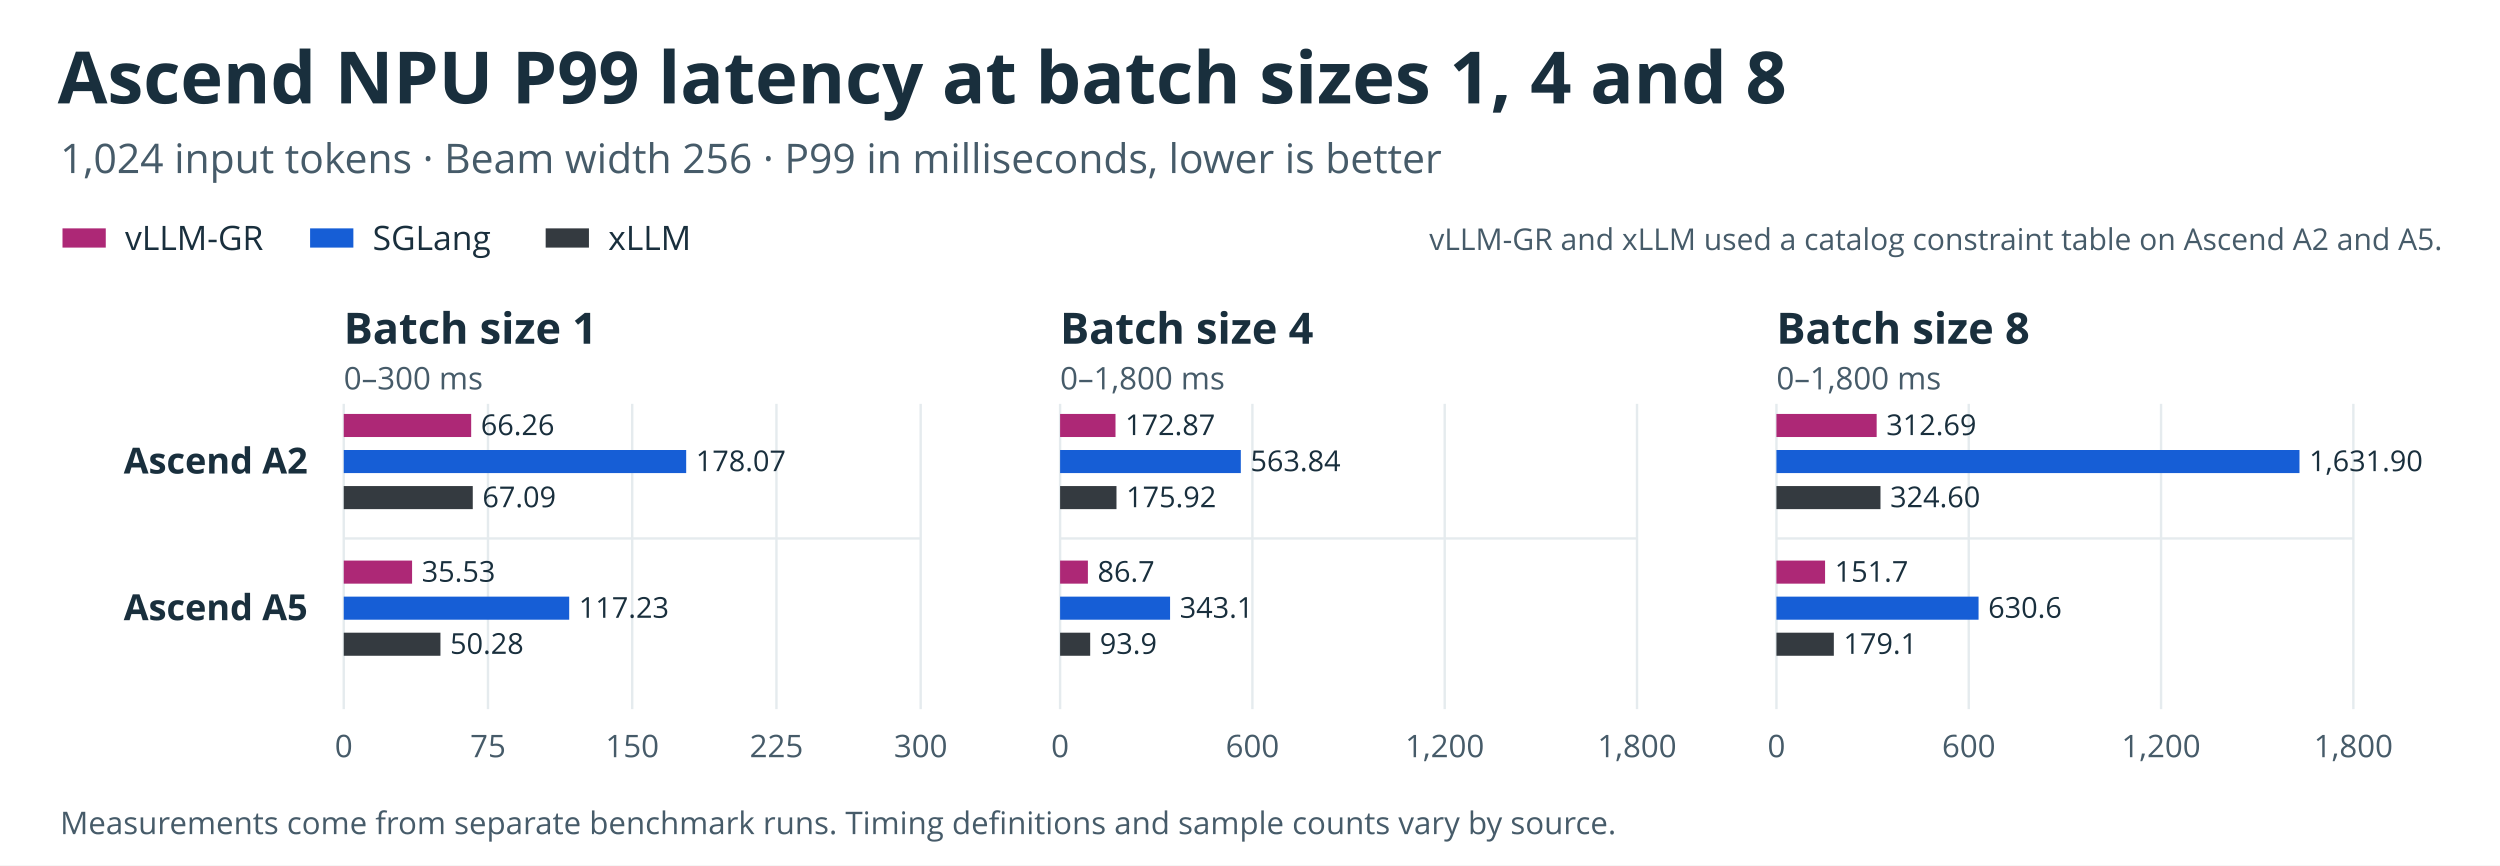
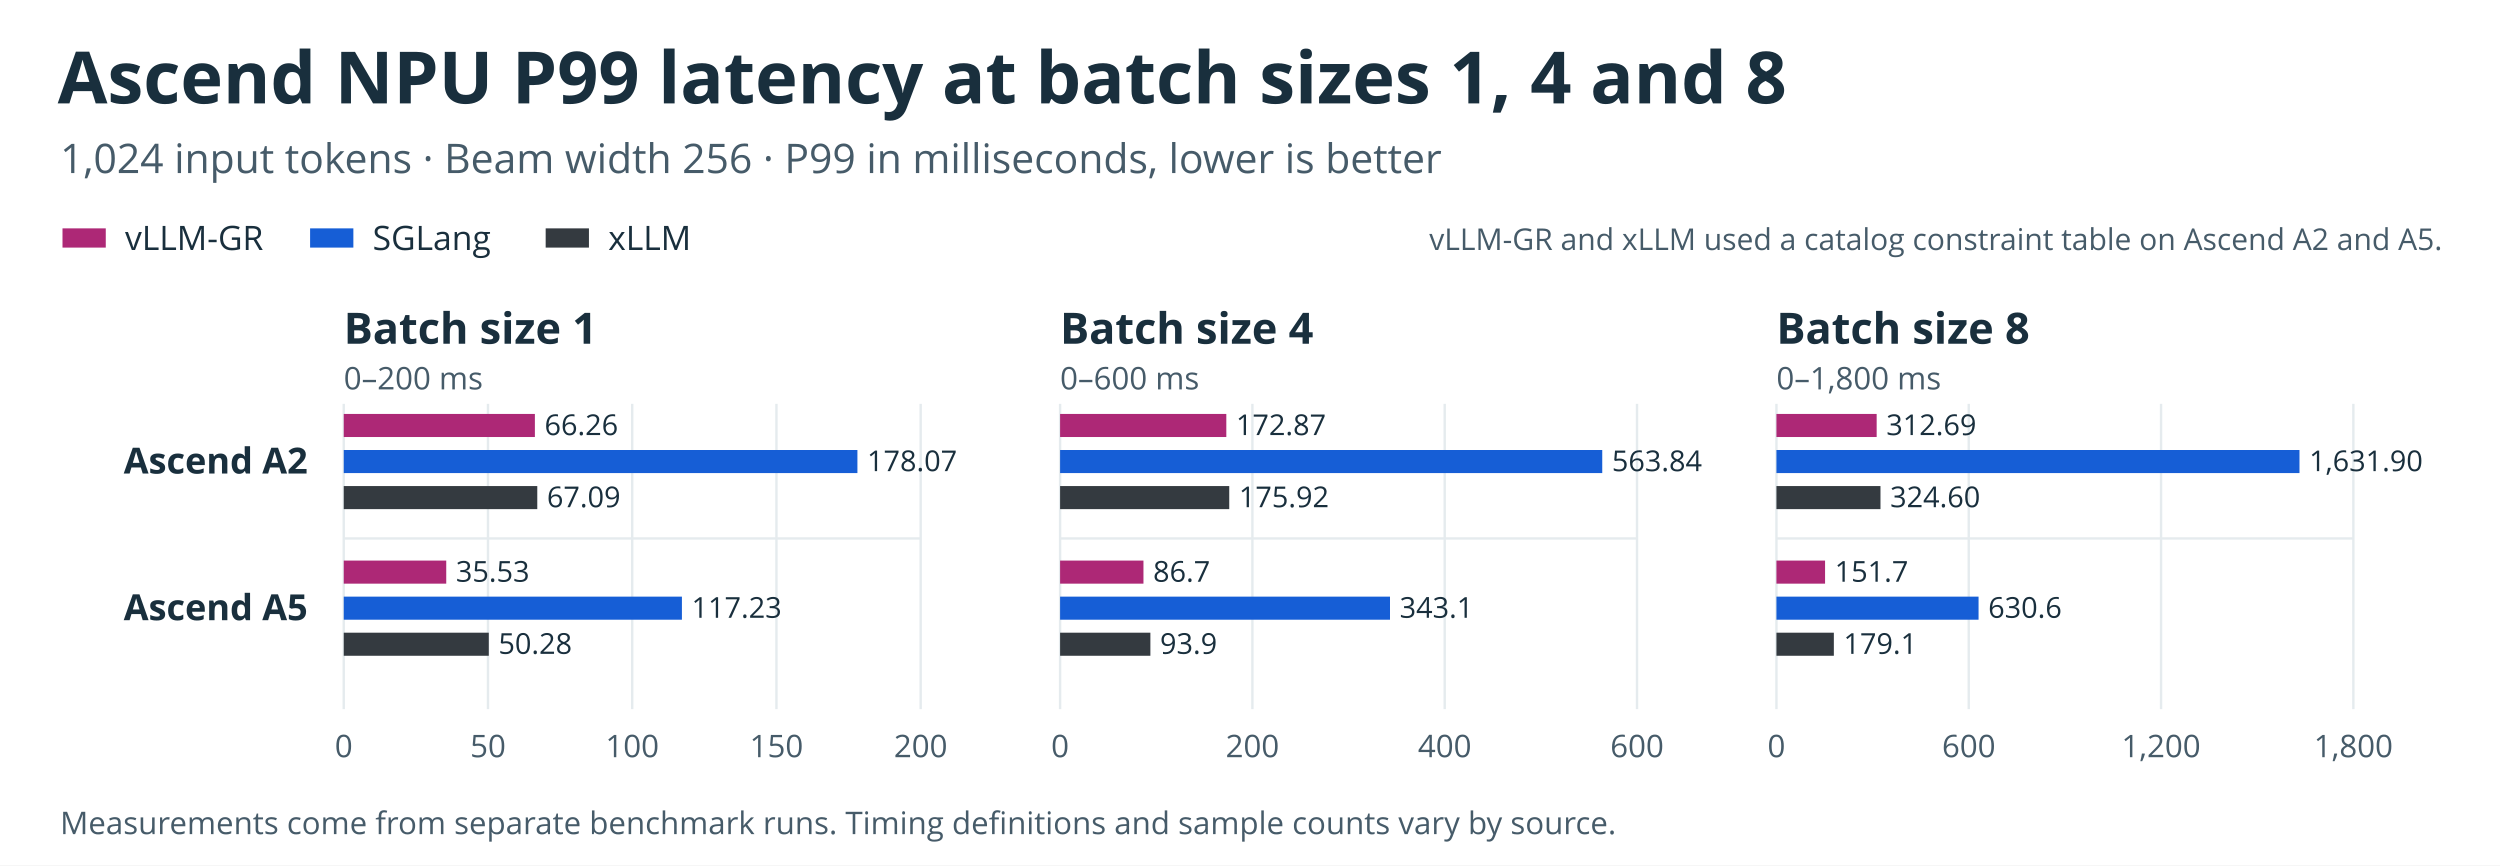
<svg xmlns="http://www.w3.org/2000/svg" width="1040" height="360" viewBox="0 0 1040 360" font-family="Open Sans, Arial, Helvetica, sans-serif" role="img" aria-labelledby="t d">
  <rect x="0" y="0" width="1040" height="360" fill="white" />
  <text x="24" y="43" font-size="30" fill="#192F3D" font-weight="700">Ascend NPU P99 latency at batch sizes 1, 4 and 8</text>
  <text x="25" y="72" font-size="17" fill="#465B69">1,024 input tokens   ·   Beam width 256   ·   P99 in milliseconds, lower is better</text>
  <rect x="26" y="95" width="18" height="8" fill="#AD2876" />
  <text x="52" y="104" font-size="14" fill="#192F3D">vLLM-GR</text>
  <rect x="129" y="95" width="18" height="8" fill="#165ED6" />
  <text x="155" y="104" font-size="14" fill="#192F3D">SGLang</text>
  <rect x="227" y="95" width="18" height="8" fill="#343A40" />
  <text x="253" y="104" font-size="14" fill="#192F3D">xLLM</text>
  <text x="1016" y="104" font-size="12.5" fill="#465B69" text-anchor="end">vLLM-GR and xLLM used a catalog constraint table on Ascend A2 and A5.</text>
  <text x="143" y="143" font-size="18" fill="#192F3D" font-weight="700">Batch size 1</text>
-   <text x="143" y="162" font-size="13" fill="#465B69">0–300 ms</text>
+   <text x="143" y="162" font-size="13" fill="#465B69">0–200 ms</text>
  <path d="M143 168V295" stroke="#E5EBEE" stroke-width="1" fill="none" />
  <text x="143" y="315" font-size="13" fill="#465B69" text-anchor="middle">0</text>
  <path d="M203 168V295" stroke="#E5EBEE" stroke-width="1" fill="none" />
-   <text x="203" y="315" font-size="13" fill="#465B69" text-anchor="middle">75</text>
+   <text x="203" y="315" font-size="13" fill="#465B69" text-anchor="middle">50</text>
  <path d="M263 168V295" stroke="#E5EBEE" stroke-width="1" fill="none" />
-   <text x="263" y="315" font-size="13" fill="#465B69" text-anchor="middle">150</text>
+   <text x="263" y="315" font-size="13" fill="#465B69" text-anchor="middle">100</text>
  <path d="M323 168V295" stroke="#E5EBEE" stroke-width="1" fill="none" />
-   <text x="323" y="315" font-size="13" fill="#465B69" text-anchor="middle">225</text>
+   <text x="323" y="315" font-size="13" fill="#465B69" text-anchor="middle">150</text>
  <path d="M383 168V295" stroke="#E5EBEE" stroke-width="1" fill="none" />
-   <text x="383" y="315" font-size="13" fill="#465B69" text-anchor="middle">300</text>
+   <text x="383" y="315" font-size="13" fill="#465B69" text-anchor="middle">200</text>
  <text x="128" y="197" font-size="15" fill="#192F3D" text-anchor="end" font-weight="700">Ascend A2</text>
  <text x="128" y="258" font-size="15" fill="#192F3D" text-anchor="end" font-weight="700">Ascend A5</text>
-   <rect x="143" y="172.2" width="53.009" height="9.6" fill="#AD2876" />
-   <text x="200.01" y="181" font-size="12" fill="#192F3D">66.26</text>
-   <rect x="143" y="187.2" width="142.452" height="9.6" fill="#165ED6" />
-   <text x="289.45" y="196" font-size="12" fill="#192F3D">178.07</text>
-   <rect x="143" y="202.2" width="53.670" height="9.6" fill="#343A40" />
-   <text x="200.67" y="211" font-size="12" fill="#192F3D">67.09</text>
-   <rect x="143" y="233.2" width="28.425" height="9.6" fill="#AD2876" />
-   <text x="175.42" y="242" font-size="12" fill="#192F3D">35.53</text>
-   <rect x="143" y="248.2" width="93.787" height="9.6" fill="#165ED6" />
-   <text x="240.79" y="257" font-size="12" fill="#192F3D">117.23</text>
-   <rect x="143" y="263.2" width="40.225" height="9.6" fill="#343A40" />
-   <text x="187.23" y="272" font-size="12" fill="#192F3D">50.28</text>
+   <rect x="143" y="172.2" width="79.512" height="9.6" fill="#AD2876" />
+   <text x="226.51" y="181" font-size="12" fill="#192F3D">66.26</text>
+   <rect x="143" y="187.2" width="213.684" height="9.6" fill="#165ED6" />
+   <text x="360.68" y="196" font-size="12" fill="#192F3D">178.07</text>
+   <rect x="143" y="202.2" width="80.508" height="9.6" fill="#343A40" />
+   <text x="227.51" y="211" font-size="12" fill="#192F3D">67.09</text>
+   <rect x="143" y="233.2" width="42.636" height="9.6" fill="#AD2876" />
+   <text x="189.64" y="242" font-size="12" fill="#192F3D">35.53</text>
+   <rect x="143" y="248.2" width="140.676" height="9.6" fill="#165ED6" />
+   <text x="287.68" y="257" font-size="12" fill="#192F3D">117.23</text>
+   <rect x="143" y="263.2" width="60.336" height="9.6" fill="#343A40" />
+   <text x="207.34" y="272" font-size="12" fill="#192F3D">50.28</text>
  <path d="M143 224h240" stroke="#E5EBEE" stroke-width="1" fill="none" />
  <text x="441" y="143" font-size="18" fill="#192F3D" font-weight="700">Batch size 4</text>
-   <text x="441" y="162" font-size="13" fill="#465B69">0–1,800 ms</text>
+   <text x="441" y="162" font-size="13" fill="#465B69">0–600 ms</text>
  <path d="M441 168V295" stroke="#E5EBEE" stroke-width="1" fill="none" />
  <text x="441" y="315" font-size="13" fill="#465B69" text-anchor="middle">0</text>
  <path d="M521 168V295" stroke="#E5EBEE" stroke-width="1" fill="none" />
-   <text x="521" y="315" font-size="13" fill="#465B69" text-anchor="middle">600</text>
+   <text x="521" y="315" font-size="13" fill="#465B69" text-anchor="middle">200</text>
  <path d="M601 168V295" stroke="#E5EBEE" stroke-width="1" fill="none" />
-   <text x="601" y="315" font-size="13" fill="#465B69" text-anchor="middle">1,200</text>
+   <text x="601" y="315" font-size="13" fill="#465B69" text-anchor="middle">400</text>
  <path d="M681 168V295" stroke="#E5EBEE" stroke-width="1" fill="none" />
-   <text x="681" y="315" font-size="13" fill="#465B69" text-anchor="middle">1,800</text>
-   <rect x="441" y="172.2" width="23.049" height="9.6" fill="#AD2876" />
-   <text x="468.05" y="181" font-size="12" fill="#192F3D">172.87</text>
-   <rect x="441" y="187.2" width="75.179" height="9.6" fill="#165ED6" />
-   <text x="520.18" y="196" font-size="12" fill="#192F3D">563.84</text>
-   <rect x="441" y="202.2" width="23.457" height="9.6" fill="#343A40" />
-   <text x="468.46" y="211" font-size="12" fill="#192F3D">175.92</text>
-   <rect x="441" y="233.2" width="11.564" height="9.6" fill="#AD2876" />
-   <text x="456.56" y="242" font-size="12" fill="#192F3D">86.7</text>
-   <rect x="441" y="248.2" width="45.750" height="9.6" fill="#165ED6" />
-   <text x="490.75" y="257" font-size="12" fill="#192F3D">343.1</text>
-   <rect x="441" y="263.2" width="12.517" height="9.6" fill="#343A40" />
-   <text x="457.52" y="272" font-size="12" fill="#192F3D">93.9</text>
+   <text x="681" y="315" font-size="13" fill="#465B69" text-anchor="middle">600</text>
+   <rect x="441" y="172.2" width="69.148" height="9.6" fill="#AD2876" />
+   <text x="514.15" y="181" font-size="12" fill="#192F3D">172.87</text>
+   <rect x="441" y="187.2" width="225.536" height="9.6" fill="#165ED6" />
+   <text x="670.54" y="196" font-size="12" fill="#192F3D">563.84</text>
+   <rect x="441" y="202.2" width="70.368" height="9.6" fill="#343A40" />
+   <text x="515.37" y="211" font-size="12" fill="#192F3D">175.92</text>
+   <rect x="441" y="233.2" width="34.680" height="9.6" fill="#AD2876" />
+   <text x="479.68" y="242" font-size="12" fill="#192F3D">86.7</text>
+   <rect x="441" y="248.2" width="137.240" height="9.6" fill="#165ED6" />
+   <text x="582.24" y="257" font-size="12" fill="#192F3D">343.1</text>
+   <rect x="441" y="263.2" width="37.560" height="9.6" fill="#343A40" />
+   <text x="482.56" y="272" font-size="12" fill="#192F3D">93.9</text>
  <path d="M441 224h240" stroke="#E5EBEE" stroke-width="1" fill="none" />
  <text x="739" y="143" font-size="18" fill="#192F3D" font-weight="700">Batch size 8</text>
  <text x="739" y="162" font-size="13" fill="#465B69">0–1,800 ms</text>
  <path d="M739 168V295" stroke="#E5EBEE" stroke-width="1" fill="none" />
  <text x="739" y="315" font-size="13" fill="#465B69" text-anchor="middle">0</text>
  <path d="M819 168V295" stroke="#E5EBEE" stroke-width="1" fill="none" />
  <text x="819" y="315" font-size="13" fill="#465B69" text-anchor="middle">600</text>
  <path d="M899 168V295" stroke="#E5EBEE" stroke-width="1" fill="none" />
  <text x="899" y="315" font-size="13" fill="#465B69" text-anchor="middle">1,200</text>
  <path d="M979 168V295" stroke="#E5EBEE" stroke-width="1" fill="none" />
  <text x="979" y="315" font-size="13" fill="#465B69" text-anchor="middle">1,800</text>
  <rect x="739" y="172.2" width="41.692" height="9.6" fill="#AD2876" />
  <text x="784.69" y="181" font-size="12" fill="#192F3D">312.69</text>
  <rect x="739" y="187.2" width="217.587" height="9.6" fill="#165ED6" />
  <text x="960.59" y="196" font-size="12" fill="#192F3D">1,631.90</text>
  <rect x="739" y="202.2" width="43.280" height="9.6" fill="#343A40" />
  <text x="786.28" y="211" font-size="12" fill="#192F3D">324.60</text>
-   <rect x="739" y="233.2" width="20.229" height="9.6" fill="#AD2876" />
+   <rect x="739" y="233.2" width="20.227" height="9.6" fill="#AD2876" />
  <text x="763.23" y="242" font-size="12" fill="#192F3D">151.7</text>
-   <rect x="739" y="248.2" width="84.081" height="9.6" fill="#165ED6" />
+   <rect x="739" y="248.2" width="84.080" height="9.6" fill="#165ED6" />
  <text x="827.08" y="257" font-size="12" fill="#192F3D">630.6</text>
-   <rect x="739" y="263.2" width="23.875" height="9.6" fill="#343A40" />
+   <rect x="739" y="263.2" width="23.880" height="9.6" fill="#343A40" />
  <text x="766.88" y="272" font-size="12" fill="#192F3D">179.1</text>
  <path d="M739 224h240" stroke="#E5EBEE" stroke-width="1" fill="none" />
  <text x="25" y="347" font-size="13" fill="#465B69">Measurements come from separate benchmark runs. Timing definitions and sample counts vary by source.</text>
</svg>
